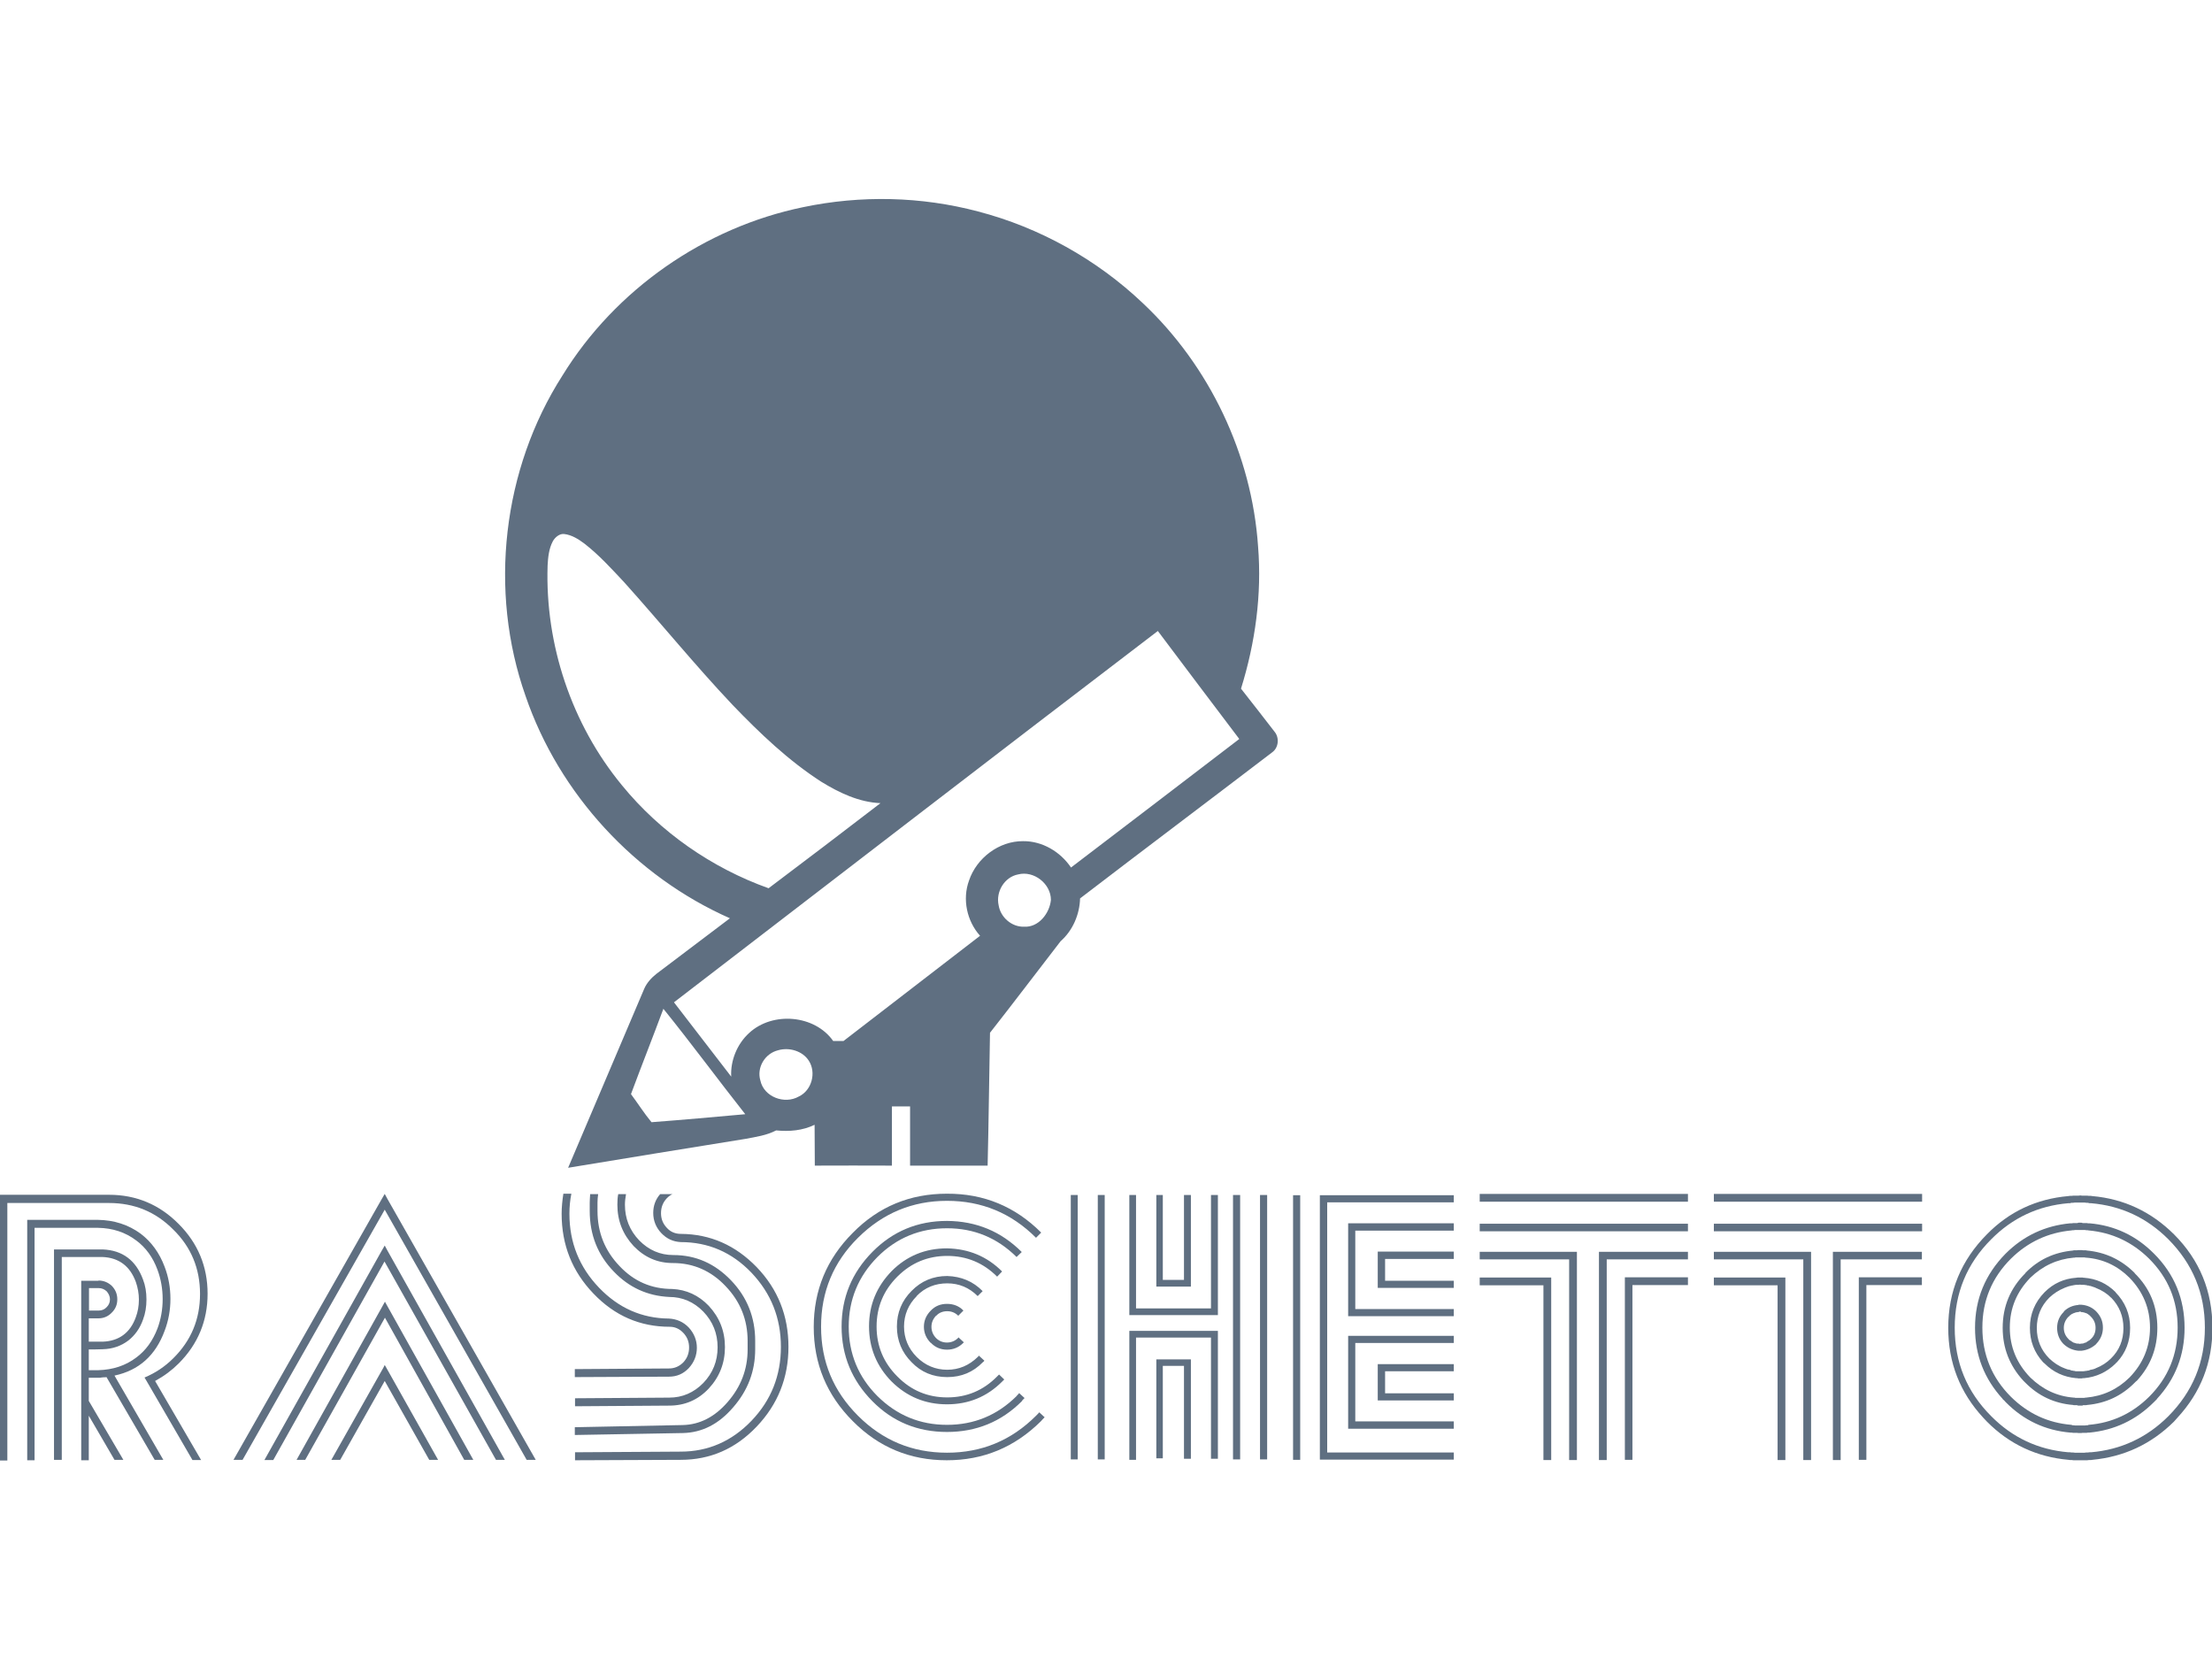
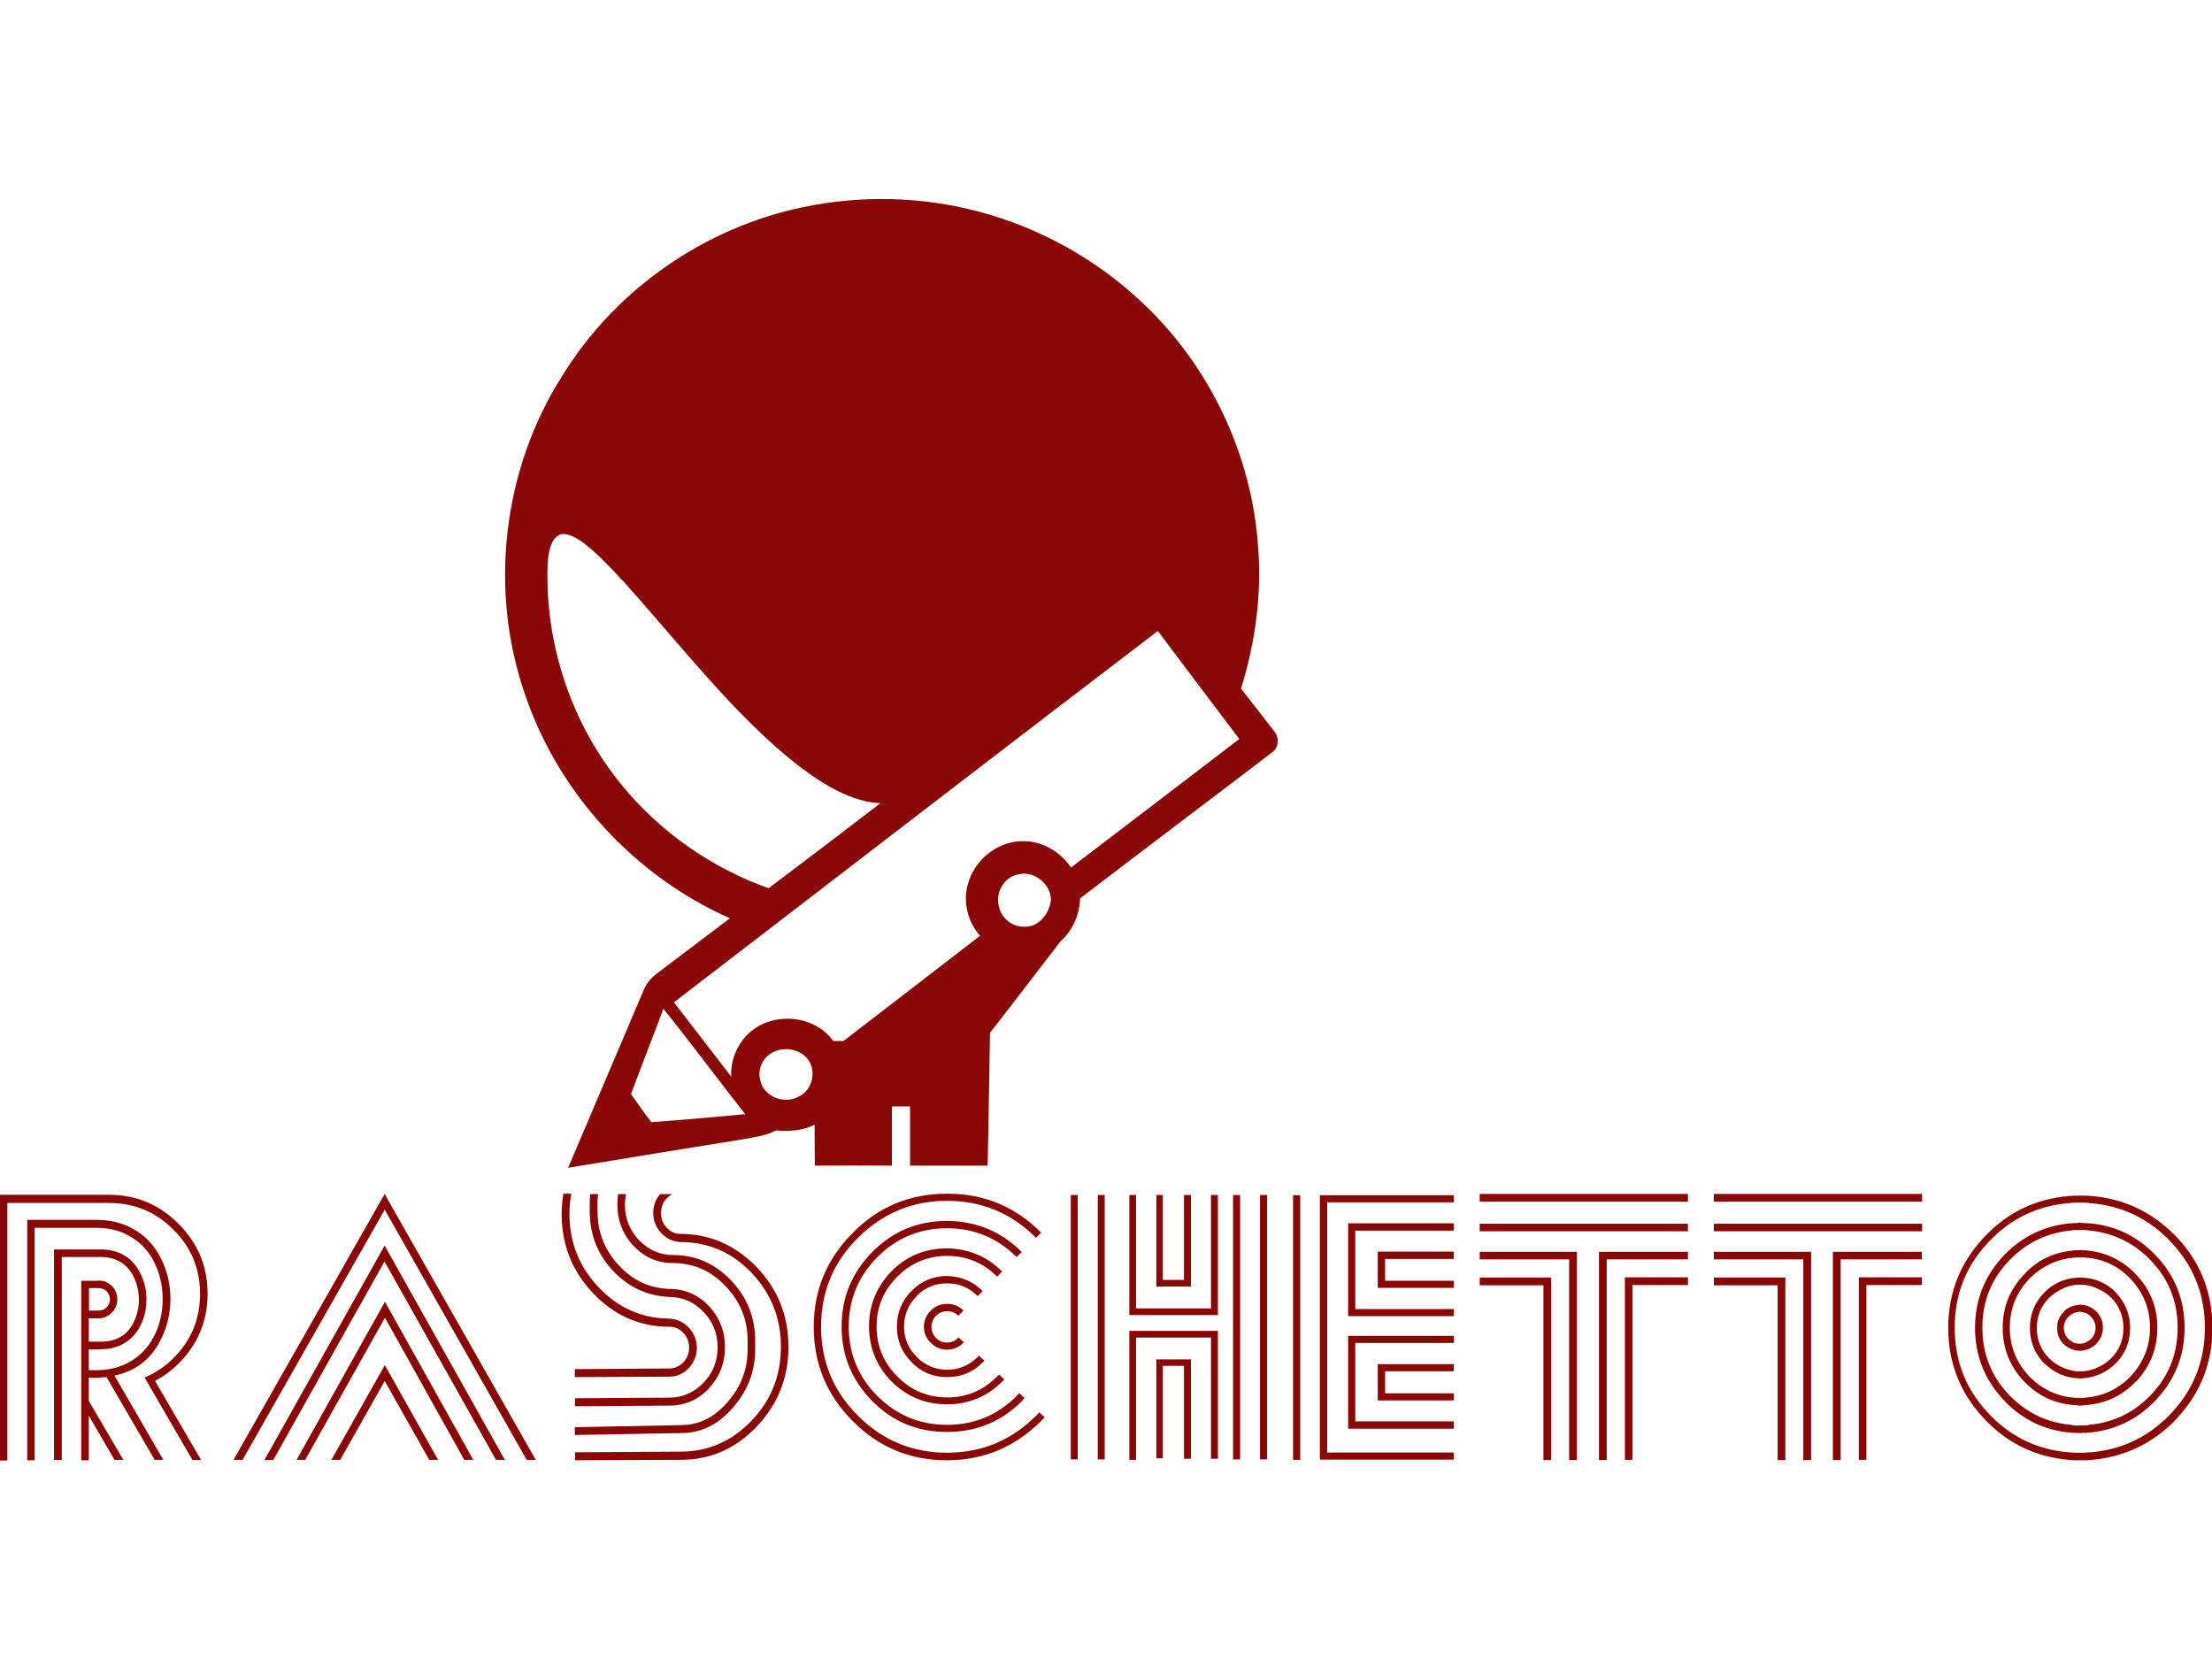
<svg xmlns="http://www.w3.org/2000/svg" version="1.1" id="Layer_1" x="0px" y="0px" viewBox="0 0 1024 768" style="enable-background:new 0 0 1024 768;" xml:space="preserve">
  <style type="text/css">
- 	.st0{fill:#5F6F81;}
+ 	.st0{fill:#8A0707;}
	.st1{enable-background:new    ;}
</style>
  <g>
    <g id="XMLID_2_">
      <g id="XMLID_3_">
        <path id="XMLID_4_" class="st0" d="M371.8,95.9c26.7-5.6,54.6-5,81,2c28.4,7.4,54.9,22.2,76.1,42.3c31,29.1,50.6,70.2,53.5,112.8     c1.8,22.2-1.3,44.6-7.9,65.8c5.2,6.6,10.4,13.3,15.5,19.9c2.3,2.7,2,7.4-1.1,9.6c-29.6,22.6-59.4,45-88.9,67.6     c-0.2,7.4-3.4,14.9-9,19.8c-10.9,14.1-21.7,28.4-32.7,42.4c-0.4,20.5-0.6,41-1.1,61.5c-12,0-23.9,0-35.9,0c0-9.1,0-18.3,0-27.4     c-2.8,0-5.6,0-8.4,0c0,9.1,0,18.3,0,27.4c-12,0-23.9-0.1-35.7,0c-0.1-6.3,0-12.7-0.1-18.9c-5.6,2.7-11.7,3.2-17.8,2.6     c-4.4,2.3-9.4,3-14.1,3.9c-27.4,4.4-54.9,8.9-82.2,13.4c11.7-27.6,23.4-55.1,35.2-82.8c1.2-2.8,3.3-5.1,5.7-7     c11.3-8.5,22.7-17.2,34-25.7c-43.9-19.4-79.1-57.6-94.6-102.9c-17.2-48.7-10.7-105,17.1-148.4C284.9,134,326.2,105.3,371.8,95.9z      M255.9,250.6c-1.8,3.4-2.2,7.4-2.4,11.2c-1.2,36.6,11.1,73.4,34.4,101.7c17.7,21.7,41.6,38.3,67.9,47.7     c17.3-13,34.6-26.2,51.8-39.4c-9.9-0.4-19.1-4.8-27.4-9.9c-15.2-9.8-28.4-22.4-41-35.5c-17.4-18.4-33.3-38-50.2-56.8     c-5.9-6.3-11.7-12.7-18.4-17.9c-2.8-2.1-5.9-4.1-9.5-4.5C259.1,247,257,248.6,255.9,250.6z M312,464     c8.8,11.5,17.7,22.9,26.5,34.4c-0.4-7.4,2.7-15.1,8.3-20.2c10.9-10.1,30.4-8.4,38.9,3.7c1.6,0,3.2,0,4.8,0     c21-16.2,42.1-32.4,63.2-48.7c-6.1-6.8-8.3-16.9-5.1-25.6c3.5-10.4,13.9-18.3,25-18.2c8.9-0.1,17.3,4.9,22.2,12.2     c26-19.8,51.9-39.6,77.9-59.5c-12.6-16.7-25.2-33.3-37.7-50C461,349.3,386.5,406.8,312,464z M471.3,404.8c-6.3,1.2-10.4,8-9,14.3     c0.9,5.6,6.1,10.1,11.8,9.9c6.7,0.4,11.8-6.2,12.4-12.4C486.5,409.1,478.6,402.9,471.3,404.8z M307.1,467     c-4.9,13.2-10.1,26.3-15,39.5c3.2,4.3,6.1,8.9,9.5,13c14.5-1.1,28.9-2.4,43.4-3.7C332.3,499.7,320.1,483.1,307.1,467z      M360.2,486.2c-6.1,1.5-10,8-8.2,14c1.6,7.6,11.2,11.2,17.8,7.4c6-2.8,8.2-11.1,4.6-16.6C371.5,486.5,365.3,484.7,360.2,486.2z" />
      </g>
    </g>
    <g class="st1">
      <path class="st0" d="M0,675.8V553.1h50.5c12.5,0,23.3,4.5,32.2,13.5c8.9,8.9,13.4,19.7,13.4,32.3c0,12.6-4.5,23.4-13.4,32.3    c-3.1,3.1-6.7,5.8-10.9,8.1l21.3,36.6h-4l-21.3-36.7l-0.9-1.5c5-2.1,9.4-5,13.3-8.9c8.3-8.2,12.4-18.1,12.4-29.8    c0-11.7-4.1-21.7-12.4-29.8c-8.1-8.2-18-12.3-29.8-12.3h-47v119.2H0z M45.2,564.7c7.7,0.1,14.3,2.3,19.9,6.4    c5,3.8,8.7,8.9,11.1,15.3c1.8,4.7,2.7,9.7,2.7,14.9c0,5.1-0.9,10.1-2.7,14.8c-4.2,11.4-11.9,18.3-23.2,20.7l22.6,39h-4l-22.3-38.3    c-0.3,0.1-0.8,0.1-1.5,0.1c-0.7,0.1-1.2,0.1-1.5,0.2H39v-3.5h6.5c6.8-0.2,12.6-2.1,17.5-5.8c4.5-3.3,7.7-7.8,9.9-13.5    c1.6-4.3,2.4-8.9,2.4-13.6c0-4.7-0.8-9.3-2.4-13.6c-2.1-5.7-5.4-10.3-9.9-13.6c-4.9-3.7-10.8-5.7-17.6-5.8H16v107.6h-3.4V564.7    H45.2z M47.6,578.4c9.1,0.4,15.3,5,18.6,13.9c1.1,2.8,1.6,5.9,1.6,9.3c0,3.3-0.5,6.4-1.6,9.3c-1.4,4-3.7,7.2-6.7,9.6    c-3.4,2.6-7.4,4-12,4.1c-0.1,0-1.5,0-4,0.1c-2.6,0-3.9,0-4,0v-3.6h8.1c7.5-0.3,12.7-4.1,15.3-11.4c0.9-2.4,1.4-5.1,1.4-8.1    c0-2.7-0.5-5.5-1.4-8.1c-2.7-7.4-7.9-11.3-15.5-11.6H28.6v93.9H25v-97.4H47.6z M45.6,592.8c2.3,0,4.4,0.8,6.2,2.5    c1.7,1.8,2.5,3.8,2.5,6.2c0,2.4-0.8,4.4-2.5,6.1c-1.7,1.8-3.8,2.7-6.2,2.7h-4.5v65.7h-3.5v-83.1H45.6z M57.1,675.8H53l-15.2-26.1    l3-1.7L57.1,675.8z M41.2,606.7h4.5c1.4,0,2.7-0.5,3.7-1.6c1-1,1.5-2.2,1.5-3.6c0-1.3-0.5-2.5-1.5-3.7c-1.1-1-2.3-1.5-3.7-1.5    h-4.5V606.7z" />
      <path class="st0" d="M112.3,675.8h-4.2l68.6-120.7l1.4-2.4l1.3,2.4L248,675.8h-4.2L178.1,560L112.3,675.8z M229.6,675.8h4.1    L179.4,579l-1.3-2.4l-1.4,2.4l-54.3,96.9h4.1l51.5-91.9L229.6,675.8z M214.9,675.8h4.2l-39.4-70.5l-1.5-2.7l-1.5,2.7l-39.4,70.5h4    l36.9-65.8L214.9,675.8z M157.5,675.8h-4.1l24.1-42.7l0.6-1.2l0.7,1.2l24,42.7h-4.1l-20.6-36.5L157.5,675.8z" />
      <path class="st0" d="M318.8,614.5c2.5,2.7,3.8,5.9,3.8,9.4c0,3.6-1.3,6.8-3.8,9.5c-2.5,2.6-5.5,3.9-9.1,3.9l-43.6,0.2v-3.7    l43.6-0.3c2.5,0,4.7-0.9,6.6-2.8c1.8-1.9,2.7-4.2,2.7-6.9c0-2.7-0.9-4.9-2.7-6.8c-1.8-1.9-3.9-2.8-6.3-2.8    c-13.7,0-25.5-5.1-35.3-15.4c-9.8-10.2-14.7-22.5-14.7-36.9c0-3,0.3-6.1,0.8-9.3h3.7c-0.6,3-0.9,6.1-0.9,9.3    c0,13.3,4.6,24.7,13.7,34.2c9,9.4,19.8,14.2,32.4,14.3C313.2,610.6,316.3,611.9,318.8,614.5z M306.2,570.9    c-2.5-2.6-3.8-5.8-3.8-9.4c0-3.4,1.1-6.3,3.2-8.7h5.7c-0.9,0.4-1.7,1-2.6,1.9c-1.8,1.9-2.7,4.2-2.7,6.9c0,2.7,0.9,4.9,2.7,6.8    c1.7,1.9,3.9,2.8,6.5,2.8c13.7,0.1,25.3,5.3,35.1,15.4c9.8,10.2,14.7,22.5,14.7,36.9c0,14.3-4.9,26.6-14.7,36.9    c-9.8,10.3-21.5,15.4-35.2,15.4l-48.9,0.2v-3.7l48.9-0.3c12.7,0,23.7-4.8,32.8-14.3c9.1-9.5,13.6-20.9,13.6-34.2    c0-13.3-4.5-24.7-13.6-34.3c-9.1-9.5-20-14.2-32.8-14.2C311.6,574.8,308.7,573.5,306.2,570.9z M338.4,592.7    c7.5,7.8,11.2,17.2,11.2,28v3.9c0,10.2-3.4,19.1-10.2,26.9c-6.6,7.7-14.3,11.7-23.3,11.9l-50,0.9v-3.6l50-1    c7.9-0.2,14.8-3.8,20.7-10.6c6.2-7.1,9.3-15.2,9.3-24.4v-3.9c0-9.9-3.4-18.3-10.2-25.4c-6.7-7.1-14.9-10.7-24.4-10.7    c-7.1,0-13.1-2.6-18.2-7.9c-5-5.4-7.5-11.7-7.5-19.1c0-1.9,0.1-3.5,0.4-4.9h3.6c-0.3,1.7-0.5,3.3-0.5,4.9c0,6.4,2.2,11.9,6.6,16.5    c4.4,4.5,9.7,6.8,15.8,6.8C322.2,581,331,585,338.4,592.7z M328.1,604.5c5,5.4,7.5,11.7,7.5,19.1c0,7.4-2.5,13.8-7.5,19.2    c-5,5.3-11.1,7.9-18.3,7.9l-43.6,0.3v-3.7l43.6-0.3c6.1,0,11.4-2.3,15.8-6.8c4.4-4.6,6.6-10.1,6.6-16.5c0-6.4-2.2-11.9-6.6-16.5    c-4.4-4.5-9.7-6.8-15.8-6.8c-10.1-0.5-18.6-4.4-25.6-11.7c-7.5-7.7-11.2-17.1-11.2-28.1v-3.9c0-0.9,0.1-2.2,0.2-3.9h3.7    c-0.2,1.4-0.3,2.7-0.3,3.9v3.9c0,9.9,3.4,18.4,10.2,25.5c6.7,7.1,14.8,10.6,24.4,10.6C317.7,597,323.4,599.6,328.1,604.5z" />
      <path class="st0" d="M482,570.6l-2.4,2.4c-11.4-11.4-25.1-17.1-41.2-17.1c-16,0-29.7,5.7-41.2,17.1c-11.4,11.3-17.1,25-17.1,41.2    s5.7,29.8,17.1,41.2c11.4,11.4,25.1,17.1,41.2,17.1c16.1,0,29.8-5.7,41.2-17.1c0.7-0.7,1.2-1.2,1.5-1.6l2.5,2.3    c-0.2,0.2-0.5,0.5-0.9,0.9c-0.3,0.4-0.6,0.7-0.8,0.9c-12.2,12.1-26.7,18.1-43.6,18.1c-17,0-31.5-6-43.5-18.1    c-12.1-12.1-18.1-26.6-18.1-43.6c0-17,6-31.5,18.1-43.6c11.9-12.1,26.4-18.1,43.5-18.1C455.5,552.5,470,558.6,482,570.6z     M473,579.6l-2.4,2.3c-9-8.9-19.7-13.3-32.2-13.3c-12.5,0-23.3,4.4-32.2,13.3c-8.9,9-13.3,19.8-13.3,32.2    c0,12.5,4.4,23.3,13.3,32.2c9,8.9,19.7,13.3,32.2,13.3c12.5,0,23.2-4.4,32.2-13.3c0.1-0.2,0.3-0.4,0.6-0.7    c0.3-0.3,0.5-0.5,0.6-0.7l2.5,2.3c-0.2,0.2-0.4,0.4-0.7,0.7c-0.3,0.3-0.5,0.6-0.6,0.8c-9.5,9.5-21.1,14.2-34.6,14.2    c-13.6,0-25.1-4.7-34.5-14.2c-9.5-9.6-14.3-21.1-14.3-34.6c0-13.5,4.8-25,14.3-34.6c9.4-9.5,20.9-14.3,34.5-14.3    C452,565.3,463.5,570.1,473,579.6z M463.9,588.6l-2.3,2.4c-6.4-6.4-14.1-9.6-23.1-9.6c-9,0-16.7,3.2-23.1,9.6    c-6.4,6.4-9.6,14.1-9.6,23.1c0,9,3.2,16.7,9.6,23.1c6.4,6.5,14.1,9.7,23.1,9.7c9,0,16.7-3.2,23.1-9.7c0.6-0.6,0.9-0.9,0.9-0.9    l2.4,2.3c-0.2,0.2-0.6,0.6-1,1c-7,7-15.5,10.5-25.5,10.5c-10,0-18.5-3.5-25.6-10.5c-7-7.1-10.5-15.7-10.5-25.6    c0-9.9,3.5-18.4,10.5-25.6c7-7,15.5-10.5,25.6-10.5C448.4,578.1,456.9,581.6,463.9,588.6z M454.9,597.7l-2.3,2.3    c-3.9-3.9-8.6-5.9-14.1-5.9c-5.5,0-10.3,1.9-14.1,5.8v0.1c-3.9,3.9-5.9,8.7-5.9,14.1s2,10.2,5.9,14.1c3.9,3.9,8.7,5.9,14.1,5.9    c5.4,0,10.1-2,14.1-5.9c0.1-0.1,0.1-0.1,0.3-0.3c0.1-0.2,0.2-0.3,0.3-0.3l2.5,2.3c-0.2,0.3-0.4,0.5-0.7,0.7    c-4.5,4.6-9.9,6.9-16.5,6.9c-6.6,0-12.1-2.3-16.5-6.9c-4.5-4.5-6.8-10-6.8-16.5c0-6.5,2.3-12,6.8-16.5c4.5-4.6,10-6.9,16.5-6.9    C445,590.9,450.5,593.2,454.9,597.7z M446,606.7l-2.4,2.4c-1.4-1.4-3.1-2.1-5.1-2.1c-2.1,0-3.8,0.7-5.1,2.1h-0.1    c-1.4,1.5-2.1,3.2-2.1,5.1c0,2,0.7,3.7,2.1,5.2c1.4,1.4,3.1,2.1,5.1,2.1c1.9,0,3.7-0.7,5.1-2.1l0.2-0.3l2.5,2.3    c-0.1,0.1-0.2,0.2-0.3,0.3c-2.1,2.1-4.6,3.1-7.5,3.1c-3,0-5.5-1.1-7.5-3.2v0.1c-2.1-2.1-3.2-4.6-3.2-7.5c0-2.9,1.1-5.4,3.2-7.5    c2-2.1,4.5-3.1,7.5-3.1C441.4,603.6,444,604.6,446,606.7z" />
      <path class="st0" d="M495.7,675.7V553.2h3.2v122.4H495.7z M508.2,675.7V553.2h3.2v122.4H508.2z M522.8,553.2h3.1v52.5h34.7v-52.5    h3.2v55.6h-41V553.2z M522.8,675.8h3.1v-56.6h34.7v56.1h3.2v-59.2h-41V675.8z M535.2,553.2h3.1v39.3h9.8v-39.3h3.2v42.4h-16V553.2    z M535.2,675.1h3.1v-42.8h9.8v43h3.2v-46h-16V675.1z M570.8,675.7V553.2h3.3v122.4H570.8z M583.3,675.7V553.2h3.3v122.4H583.3z" />
      <path class="st0" d="M598.6,675.8V553.3h3.3v122.5H598.6z M673,553.3v3.3h-58.6v115.8H673v3.3h-62V553.3H673z M673,566.4v3.3    h-45.6v36.3H673v3.3h-48.9v-43H673z M673,618.4v3.3h-45.6V658H673v3.4h-48.9v-43H673z M673,579.5v3.3h-31.8v10.1H673v3.3h-35.2    v-16.8H673z M673,631.5v3.3h-31.8V645H673v3.3h-35.2v-16.8H673z" />
      <path class="st0" d="M685,552.7h96.4v3.6H685V552.7z M685,566.5h96.4v3.5H685V566.5z M685,579.5h45v96.4h-3.6V583H685V579.5z     M685,591.4h33.1v84.5h-3.6v-80.9H685V591.4z M781.4,583h-37.6v92.9h-3.6v-96.4h41.2V583z M781.4,594.9h-25.7v80.9h-3.5v-84.5    h29.2V594.9z" />
      <path class="st0" d="M793.4,552.7h96.4v3.6h-96.4V552.7z M793.4,566.5h96.4v3.5h-96.4V566.5z M793.4,579.5h45v96.4h-3.6V583h-41.4    V579.5z M793.4,591.4h33.1v84.5h-3.6v-80.9h-29.5V591.4z M889.7,583h-37.6v92.9h-3.6v-96.4h41.2V583z M889.7,594.9H864v80.9h-3.5    v-84.5h29.2V594.9z" />
      <path class="st0" d="M957.5,553.7l0.7-0.1h0.8l0.8-0.1h2.4l0.9-0.1l0.7,0.1h2.4l0.8,0.1h0.9l0.7,0.1c14.6,1.3,27.2,7.2,37.8,17.7    c11.9,11.9,17.8,26.4,17.8,43.3c0,16.1-5.4,29.9-16.2,41.6c-0.8,0.9-1.3,1.5-1.6,1.8c-10.6,10.5-23.2,16.3-37.8,17.7l-0.7,0.1    h-0.9l-0.8,0.1h-6.3l-0.8-0.1h-0.8l-0.7-0.1c-14.7-1.3-27.4-7.2-37.8-17.7c-0.7-0.8-1.3-1.4-1.7-1.8    c-10.8-11.7-16.2-25.5-16.2-41.6c0-16.9,6-31.3,17.9-43.3C930.1,560.9,942.7,555,957.5,553.7z M967.3,557l-0.8-0.2h-0.7l-0.8-0.1    h-4.5l-0.8,0.1h-0.8l-0.6,0.2h-0.8c-14,1.2-25.9,6.8-35.7,16.7c-11.3,11.3-16.9,24.9-16.9,40.9c0,16.1,5.6,29.7,16.9,41    c9.8,9.9,21.7,15.5,35.7,16.7h0.8l0.6,0.1h0.8l0.8,0.1h4.5l0.8-0.1h0.7l0.8-0.1h0.7c13.9-1.2,25.9-6.8,35.8-16.7    c11.3-11.4,16.9-25,16.9-41c0-15.9-5.6-29.5-16.9-40.9c-9.9-9.9-21.8-15.5-35.8-16.7H967.3z M959.1,566.3l0.7-0.1h1.8l0.7-0.2h1.2    l0.7,0.2h1.9l0.5,0.1h0.7c11.6,1,21.6,5.7,29.9,14.1c9.4,9.4,14.1,20.9,14.1,34.3c0,12.7-4.3,23.7-12.8,32.9v0.1l-1.4,1.4    c-8.3,8.3-18.3,13-29.9,14.1h-0.7l-0.5,0.1h-1.9l-0.7,0.1h-1.2l-0.7-0.1h-1.8l-0.7-0.1h-0.5c-11.7-1-21.7-5.7-30-14.1    c-0.4-0.5-0.9-1-1.4-1.4v-0.1c-8.5-9.3-12.8-20.2-12.8-32.9c0-13.3,4.7-24.7,14.1-34.3c8.3-8.3,18.3-13,30-14.1H959.1z     M966.9,569.6l-0.5-0.1h-0.6l-0.6-0.1h-4.6l-0.6,0.1h-0.5l-0.6,0.1c-10.7,1-20.1,5.3-28,13.1c-8.8,8.8-13.2,19.4-13.2,31.9    c0,12.5,4.4,23.2,13.2,32c7.9,7.8,17.2,12.1,28,13l0.6,0.2h0.5l0.6,0.1h4.6l0.6-0.1h0.6l0.5-0.2c10.9-0.9,20.2-5.3,28-13    c8.8-8.8,13.2-19.5,13.2-32c0-12.5-4.4-23.1-13.2-31.9C987.1,575,977.8,570.6,966.9,569.6z M959.7,578.9l0.3-0.1h1.5l0.5-0.1h1.9    l0.3,0.1h1.4l0.5,0.1c8.6,0.8,16,4.3,22.1,10.4v0.1c7,6.9,10.5,15.3,10.5,25.3c0,9.4-3.1,17.5-9.4,24.4c-0.1,0.1-0.3,0.3-0.5,0.4    c-0.2,0.2-0.4,0.4-0.5,0.5c-6.1,6.2-13.4,9.6-22.1,10.4l-0.5,0.1h-1.4l-0.3,0.2H962l-0.5-0.2H960l-0.3-0.1    c-8.7-0.7-16.1-4.2-22.2-10.4c-0.2-0.2-0.5-0.5-0.9-0.9c-6.3-6.9-9.5-15-9.5-24.4c0-9.9,3.5-18.3,10.5-25.3v-0.1    C943.6,583.1,951,579.7,959.7,578.9z M965.4,582.2l-0.3-0.1h-4.3l-0.3,0.1H960c-7.7,0.7-14.4,3.8-20.1,9.3    c-6.3,6.5-9.5,14.1-9.5,23.1c0,8.9,3.2,16.6,9.5,23.1c5.7,5.5,12.3,8.7,20.1,9.3h0.4l0.3,0.1h4.3l0.3-0.1h0.4    c7.8-0.7,14.5-3.8,20.1-9.3c6.3-6.5,9.5-14.2,9.5-23.1c0-8.9-3.2-16.6-9.5-23.1c-5.5-5.5-12.2-8.7-20.1-9.3H965.4z M961.4,591.5    l0.3-0.1h2.4l0.3,0.1h0.3c5.7,0.4,10.6,2.6,14.7,6.7h-0.1c4.5,4.6,6.8,10.1,6.8,16.5c0,6.2-2,11.5-6.1,15.9    c-0.3,0.2-0.5,0.4-0.6,0.6c-4.1,4-9,6.3-14.7,6.8h-0.6l-0.3,0.1H962l-0.3-0.1h-0.5c-5.8-0.5-10.7-2.8-14.7-6.8l-0.7-0.6    c-4.1-4.5-6.1-9.8-6.1-15.9c0-6.4,2.3-11.9,6.8-16.5c4.1-4.1,9-6.3,14.7-6.7H961.4z M963.4,594.8l-0.3-0.1h-0.5l-0.3,0.1h-1.2    c-0.2,0-0.4,0-0.7,0.1c-0.2,0-0.4,0-0.6,0.1c-0.1,0-0.2,0-0.4,0.1c-0.2,0-0.3,0-0.3,0l-0.3,0.1c-0.1,0-0.2,0-0.3,0.1    c-0.1,0-0.2,0-0.3,0l-0.3,0.1c-0.2,0.1-0.5,0.1-0.9,0.3c-0.3,0.1-0.6,0.2-0.8,0.3l-0.3,0.1l-0.2,0.1c-2.7,1.1-5,2.6-7,4.5    c-3.9,3.9-5.8,8.6-5.8,14.1c0,5.5,1.9,10.2,5.8,14.1c2,1.9,4.3,3.5,7,4.5l0.2,0.1l0.3,0.1c0.2,0.1,0.4,0.1,0.8,0.3    c0.4,0.1,0.7,0.1,0.9,0.2h0.3c0.3,0.2,0.5,0.3,0.7,0.3l0.3,0.1c0.1,0,0.2,0,0.3,0c0.2,0.1,0.4,0.1,0.4,0.1c0.2,0,0.4,0,0.6,0.1    c0.3,0.1,0.5,0.1,0.7,0.1h3.4c0.2-0.1,0.4-0.1,0.7-0.1c0.3-0.1,0.5-0.1,0.7-0.1c0.1,0,0.2,0,0.3-0.1c0.1,0,0.2,0,0.3,0h0.2    l0.2-0.1c0.1,0,0.4-0.1,0.8-0.3h0.2c0.2-0.1,0.5-0.1,0.9-0.2c0.3-0.1,0.6-0.2,0.9-0.3l0.2-0.1l0.2-0.1c2.8-1.1,5.1-2.6,7-4.5    c3.9-3.8,5.8-8.5,5.8-14.1c0-5.5-1.9-10.2-5.7-14.1h-0.1c-1.8-1.9-4.2-3.4-7-4.5l-0.2-0.1l-0.2-0.1c-0.2-0.1-0.5-0.1-0.9-0.3    c-0.4-0.1-0.7-0.2-0.9-0.3l-0.2-0.1c-0.1,0-0.3,0-0.4,0c-0.2-0.1-0.3-0.1-0.3-0.1l-0.2-0.1h-0.2c-0.1,0-0.1,0-0.3,0    c-0.2-0.1-0.3-0.1-0.3-0.1c-0.2-0.1-0.4-0.1-0.7-0.1c-0.3-0.1-0.5-0.1-0.7-0.1H963.4z M962.2,604.1c-2.7,0.2-5,1.2-6.9,3.1h0.2    c-2.1,2-3.2,4.5-3.2,7.5c0,2.8,0.9,5.2,2.7,7.2c0.1,0.1,0.2,0.2,0.3,0.3c1.9,1.8,4.1,2.8,6.8,3.1h1.5c2.6-0.3,4.8-1.3,6.8-3.1    c0-0.1,0-0.1,0.1-0.2c0.1-0.1,0.1-0.1,0.2-0.2c1.9-2.1,2.8-4.5,2.8-7.2c0-2.9-1-5.3-3.1-7.5c-1.9-1.9-4.2-2.9-6.9-3.1H962.2z     M966.5,608.3c0.6,0.4,1.1,0.8,1.5,1.3c1.4,1.4,2.1,3.1,2.1,5.1c0,2.1-0.7,3.8-2.1,5.1c-0.5,0.5-1,0.9-1.5,1.1l-0.1,0.1l-0.2,0.1    c-0.1,0.1-0.1,0.1-0.3,0.2c-0.1,0.1-0.1,0.1-0.2,0.2h-0.2c-0.1,0-0.1,0-0.3,0.1c-0.1,0-0.2,0-0.3,0.1H965c-0.1,0-0.2,0-0.3,0.1    c-0.1,0.1-0.2,0.1-0.3,0.1h-0.3l-0.1,0.1h-0.8l-0.1,0.1h-0.6l-0.1-0.1h-0.9l-0.1-0.1h-0.3c-0.1,0-0.2,0-0.3-0.1    c-0.1-0.1-0.2-0.1-0.3-0.1c-0.6-0.2-0.8-0.2-0.7-0.2c0-0.1-0.1-0.1-0.3-0.2c-0.1-0.1-0.2-0.1-0.3-0.2l-0.2-0.1v-0.1    c-0.7-0.3-1.2-0.7-1.5-1.1c-1.4-1.4-2.1-3.1-2.1-5.1c0-1.9,0.7-3.6,2.1-5.1h0.1c0.2-0.3,0.7-0.8,1.5-1.3l0.2-0.1    c0.1,0,0.1,0,0.3-0.1c0.1-0.1,0.2-0.1,0.3-0.2c-0.1,0.1,0.1,0,0.7-0.2c0.1-0.1,0.1-0.1,0.3-0.1c0.2-0.1,0.3-0.1,0.3-0.1h0.3    l0.1-0.1h0.8v-0.2h0.9v0.2h0.7l0.1,0.1h0.3c0.1,0,0.1,0,0.3,0.1c0.2,0,0.3,0,0.3,0.1h0.1c0.1,0,0.1,0,0.3,0.1    c0.1,0.1,0.2,0.1,0.3,0.1h0.2c0.1,0.1,0.1,0.1,0.2,0.2c0.1,0.1,0.2,0.1,0.3,0.1L966.5,608.3L966.5,608.3z" />
    </g>
  </g>
</svg>
